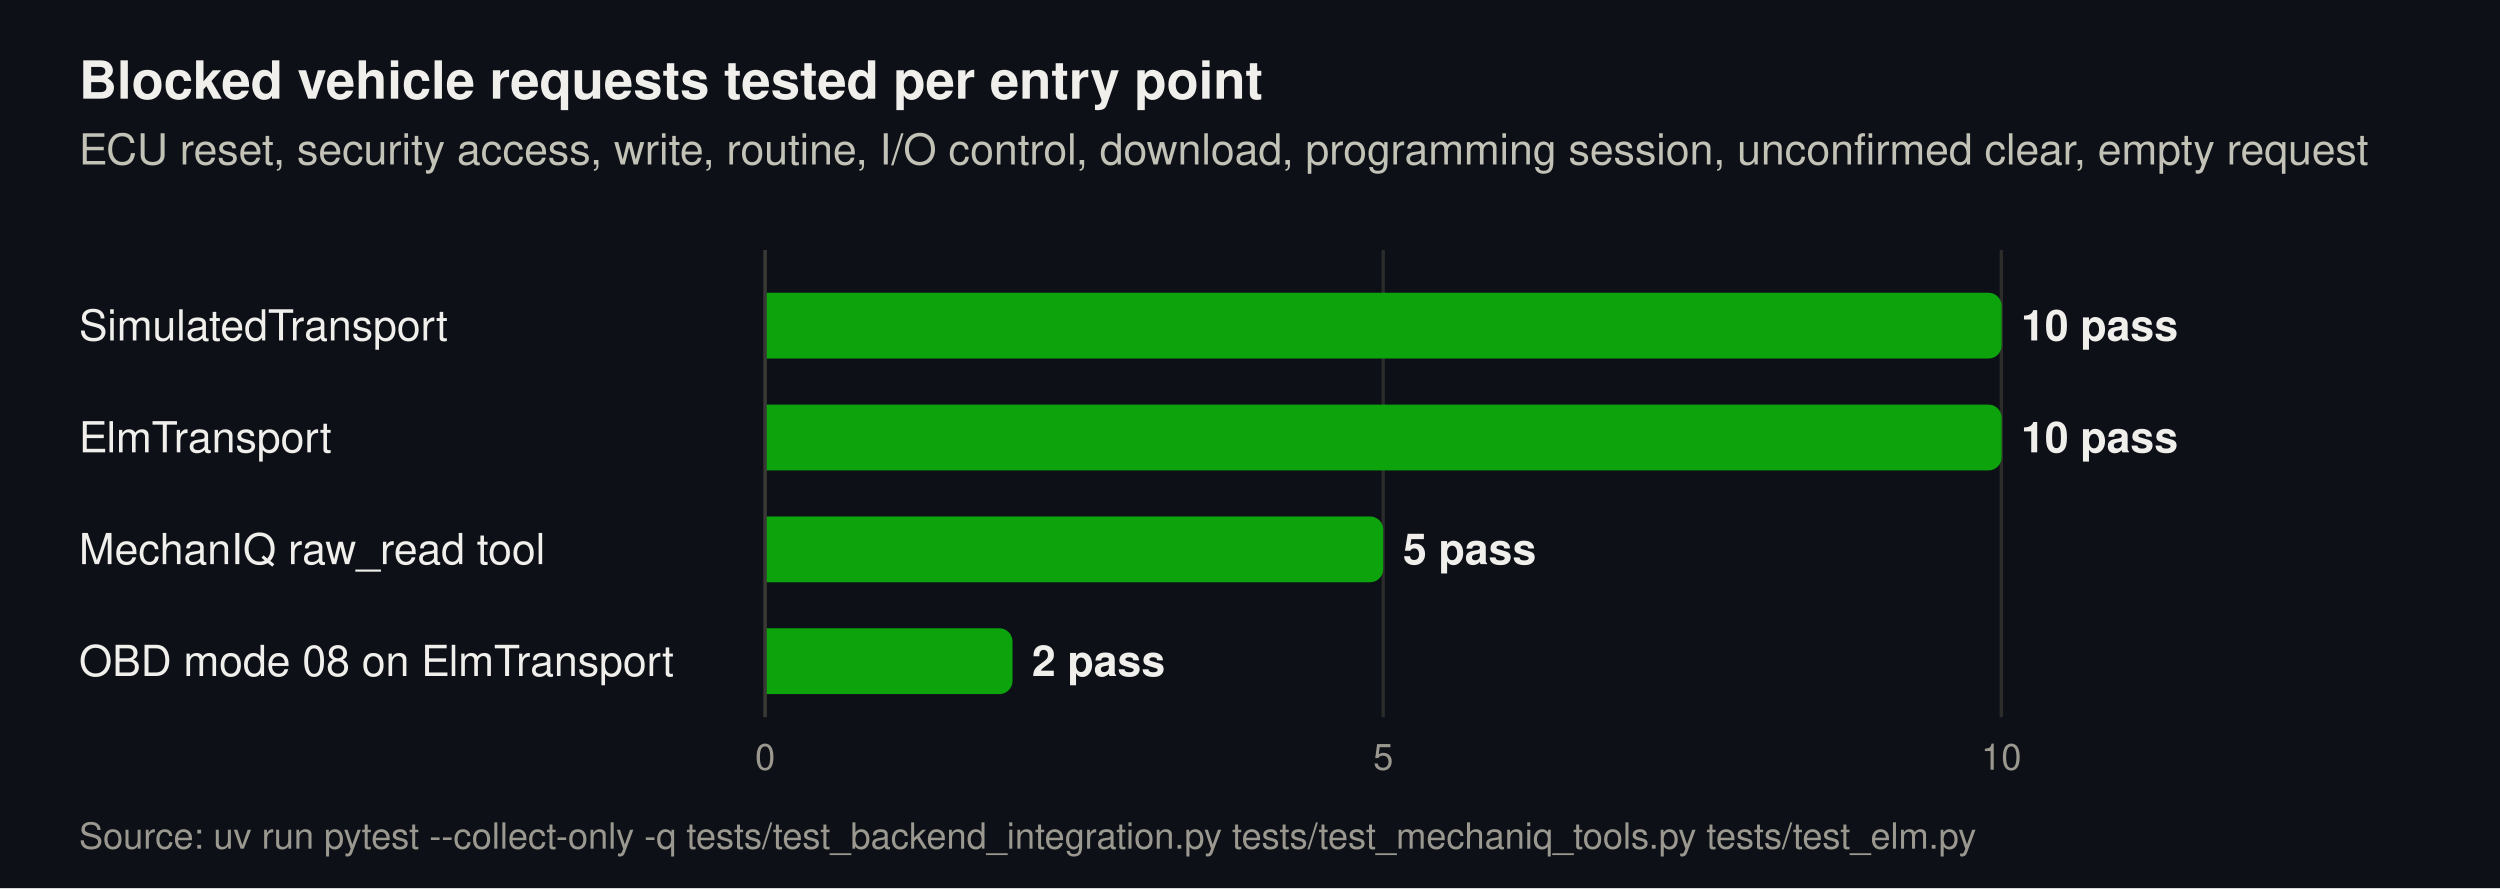
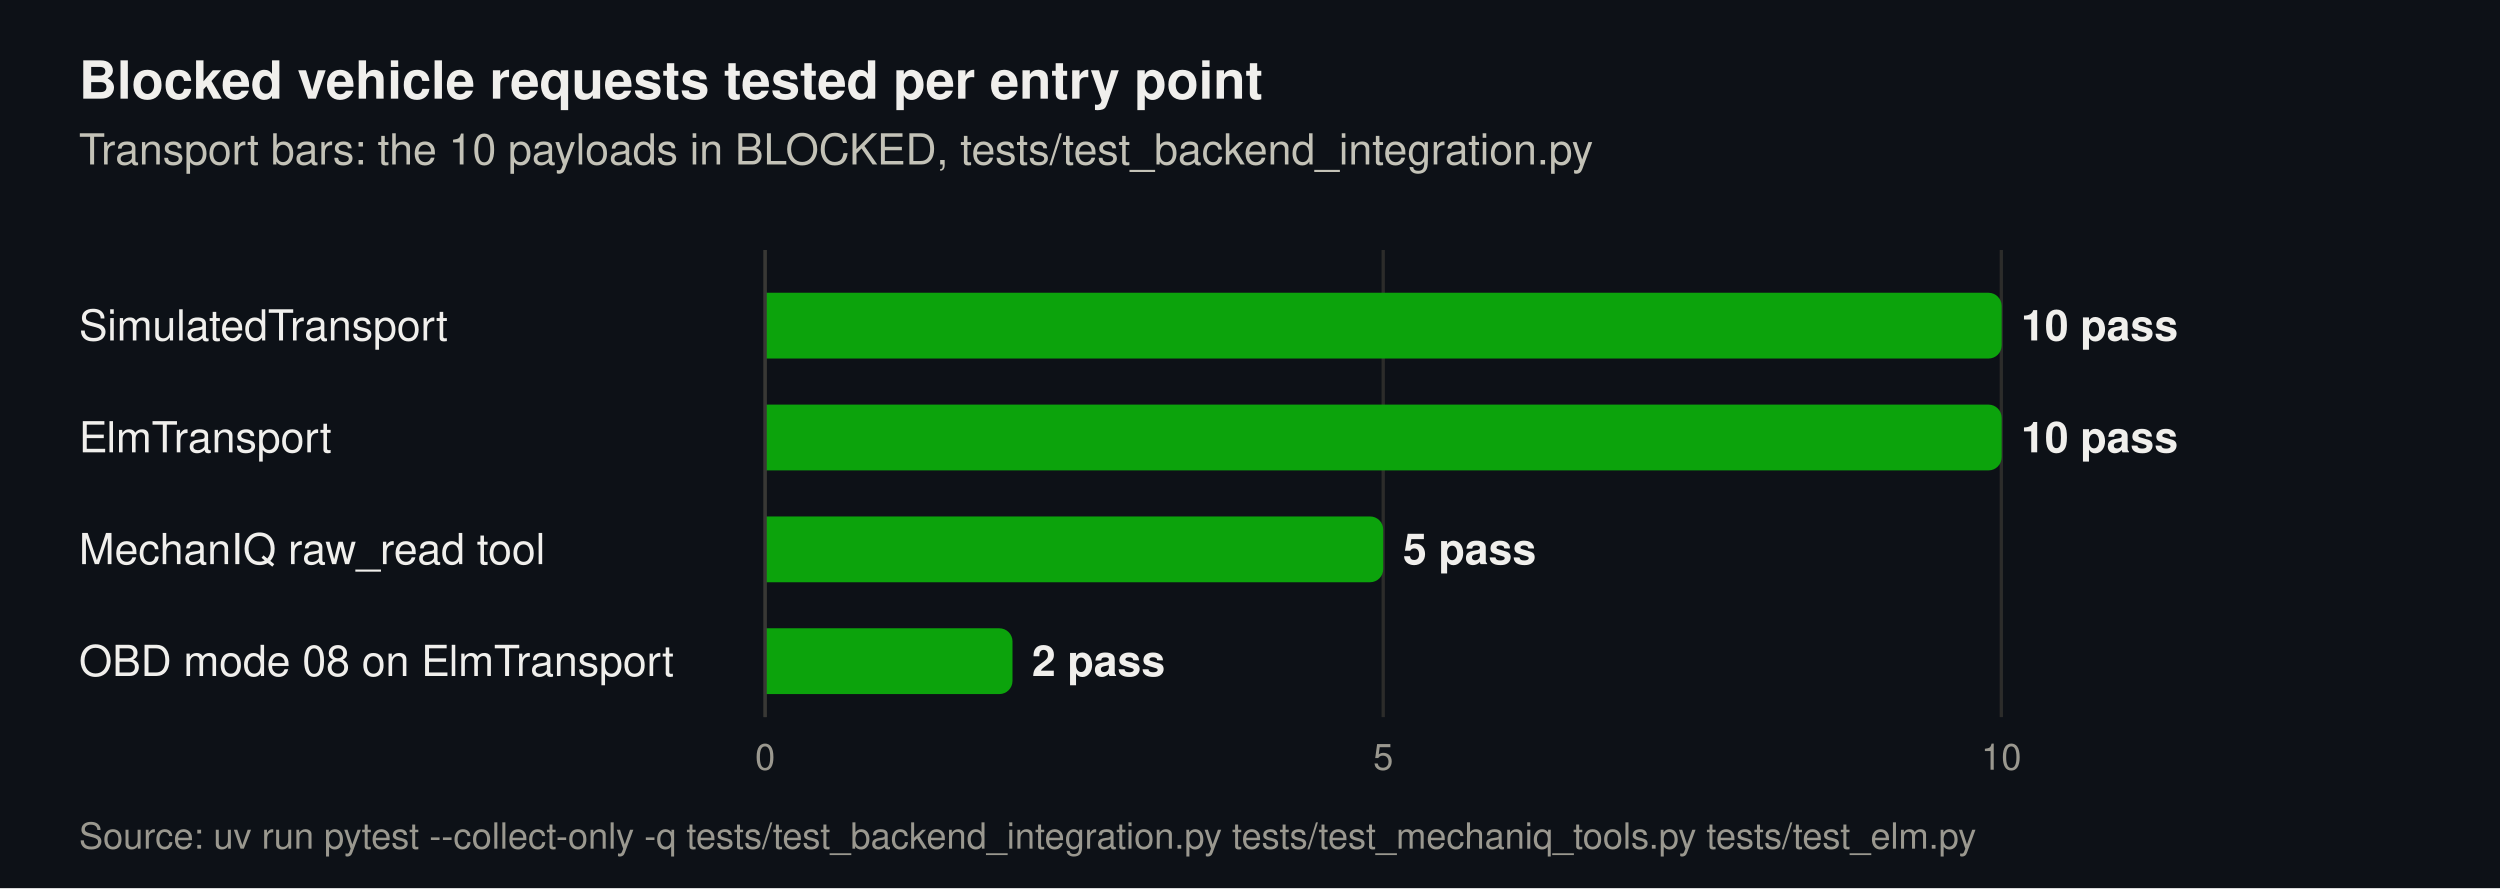
<svg xmlns="http://www.w3.org/2000/svg" viewBox="0 0 760 270" width="760" height="270" font-family="system-ui, -apple-system, 'Segoe UI', Helvetica, Arial, sans-serif" role="img">
  <rect width="100%" height="100%" fill="#0d1117" />
  <text x="24.0" y="30.0" font-size="16" font-weight="600" fill="#f0efec" text-anchor="start">Blocked vehicle requests tested per entry point</text>
-   <text x="24.0" y="50.0" font-size="13" font-weight="400" fill="#c3c2b7" text-anchor="start">ECU reset, security access, write, routine, I/O control, download, programming session, unconfirmed clear, empty request</text>
+   <text x="24.0" y="50.0" font-size="13" font-weight="400" fill="#c3c2b7" text-anchor="start">Transport bars: the 10 payloads in BLOCKED, tests/test_backend_integration.py</text>
  <line x1="232.6" y1="76.0" x2="232.6" y2="218.0" stroke="#2c2c2a" stroke-width="1" />
  <text x="232.6" y="234.0" font-size="11" font-weight="400" fill="#9a988f" text-anchor="middle">0</text>
  <line x1="420.5" y1="76.0" x2="420.5" y2="218.0" stroke="#2c2c2a" stroke-width="1" />
  <text x="420.5" y="234.0" font-size="11" font-weight="400" fill="#9a988f" text-anchor="middle">5</text>
  <line x1="608.4" y1="76.0" x2="608.4" y2="218.0" stroke="#2c2c2a" stroke-width="1" />
  <text x="608.4" y="234.0" font-size="11" font-weight="400" fill="#9a988f" text-anchor="middle">10</text>
  <text x="24.0" y="103.5" font-size="13" font-weight="400" fill="#f0efec" text-anchor="start">SimulatedTransport</text>
  <path d="M232.6,89.0h371.9a4,4 0 0 1 4,4v12.0a4,4 0 0 1 -4,4h-371.9z" fill="#0ca30c" />
  <rect x="611.4" y="90.0" width="66.2" height="18" fill="#0d1117" />
  <text x="614.4" y="103.5" font-size="13" font-weight="600" fill="#f0efec" text-anchor="start">10  pass</text>
  <text x="24.0" y="137.5" font-size="13" font-weight="400" fill="#f0efec" text-anchor="start">ElmTransport</text>
  <path d="M232.6,123.0h371.9a4,4 0 0 1 4,4v12.0a4,4 0 0 1 -4,4h-371.9z" fill="#0ca30c" />
  <rect x="611.4" y="124.0" width="66.2" height="18" fill="#0d1117" />
  <text x="614.4" y="137.5" font-size="13" font-weight="600" fill="#f0efec" text-anchor="start">10  pass</text>
  <text x="24.0" y="171.5" font-size="13" font-weight="400" fill="#f0efec" text-anchor="start">MechanIQ raw_read tool</text>
  <path d="M232.6,157.0h183.9a4,4 0 0 1 4,4v12.0a4,4 0 0 1 -4,4h-183.9z" fill="#0ca30c" />
  <rect x="423.5" y="158.0" width="59.0" height="18" fill="#0d1117" />
  <text x="426.5" y="171.5" font-size="13" font-weight="600" fill="#f0efec" text-anchor="start">5  pass</text>
  <text x="24.0" y="205.5" font-size="13" font-weight="400" fill="#f0efec" text-anchor="start">OBD mode 08 on ElmTransport</text>
  <path d="M232.6,191.0h71.2a4,4 0 0 1 4,4v12.0a4,4 0 0 1 -4,4h-71.2z" fill="#0ca30c" />
  <rect x="310.7" y="192.0" width="59.0" height="18" fill="#0d1117" />
  <text x="313.7" y="205.5" font-size="13" font-weight="600" fill="#f0efec" text-anchor="start">2  pass</text>
  <line x1="232.6" y1="76.0" x2="232.6" y2="218.0" stroke="#383835" stroke-width="1" />
  <text x="24.0" y="258.0" font-size="11" font-weight="400" fill="#9a988f" text-anchor="start">Source: uv run pytest --collect-only -q tests/test_backend_integration.py tests/test_mechaniq_tools.py tests/test_elm.py</text>
</svg>
